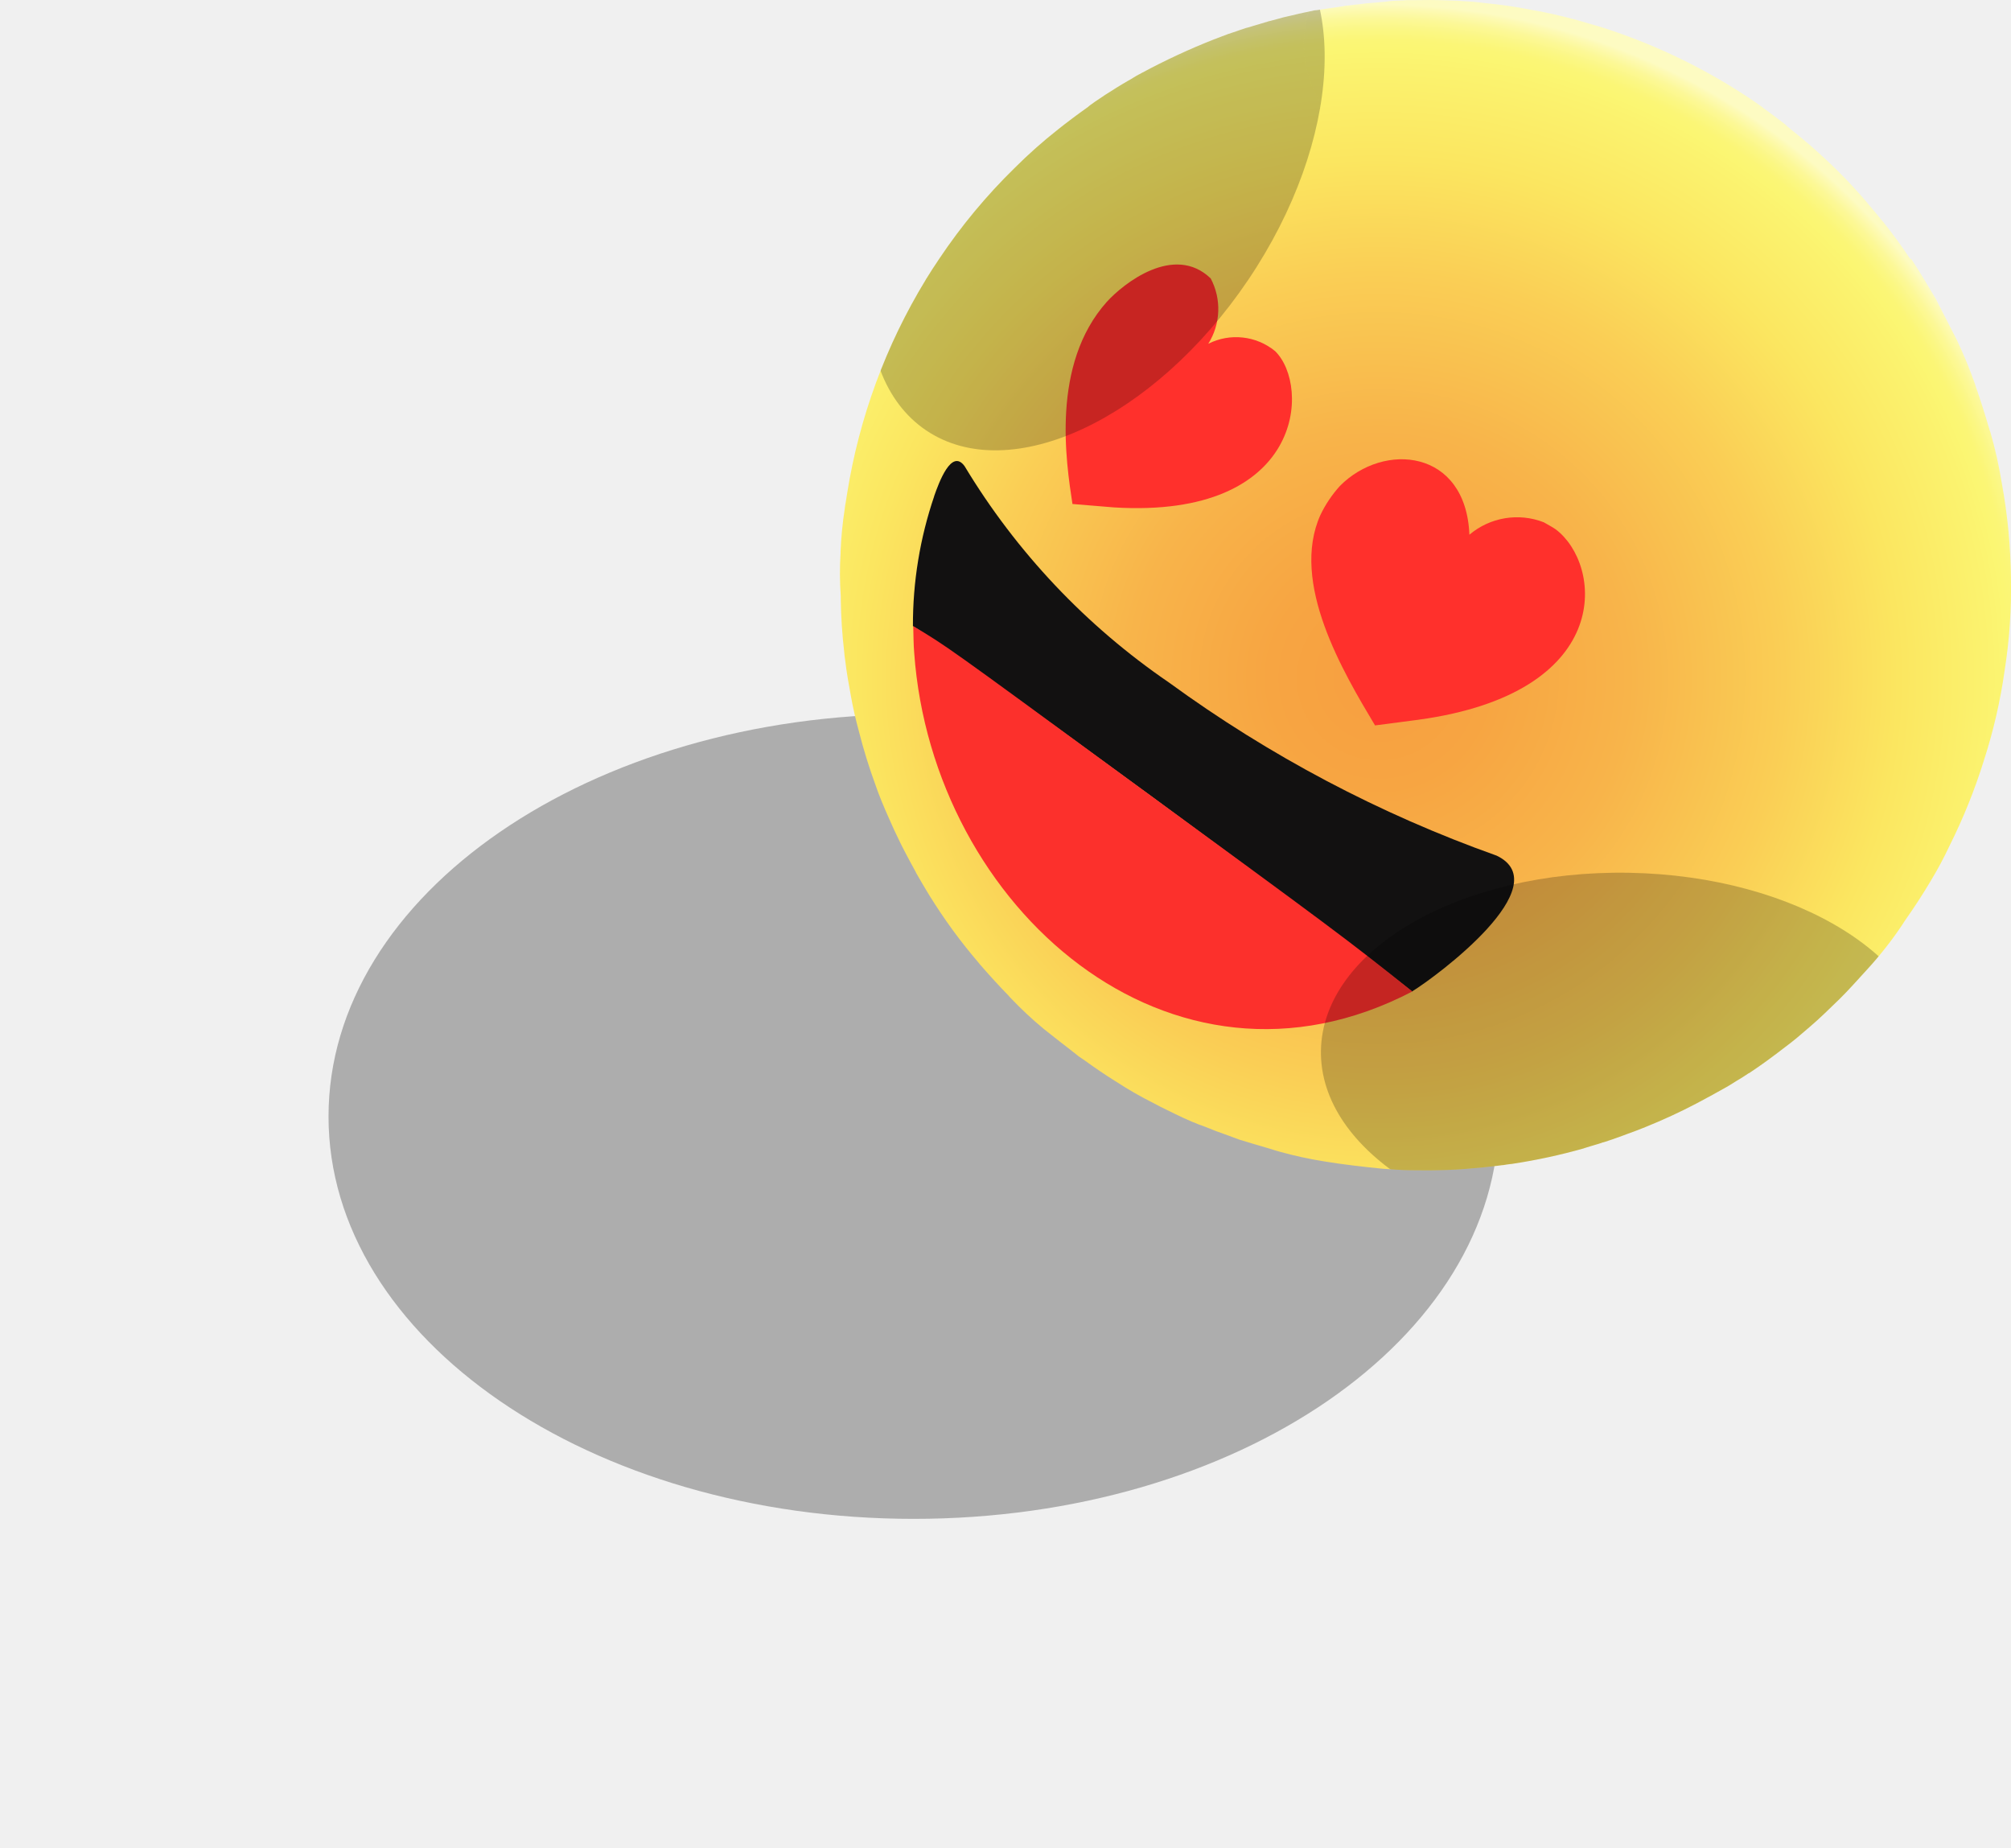
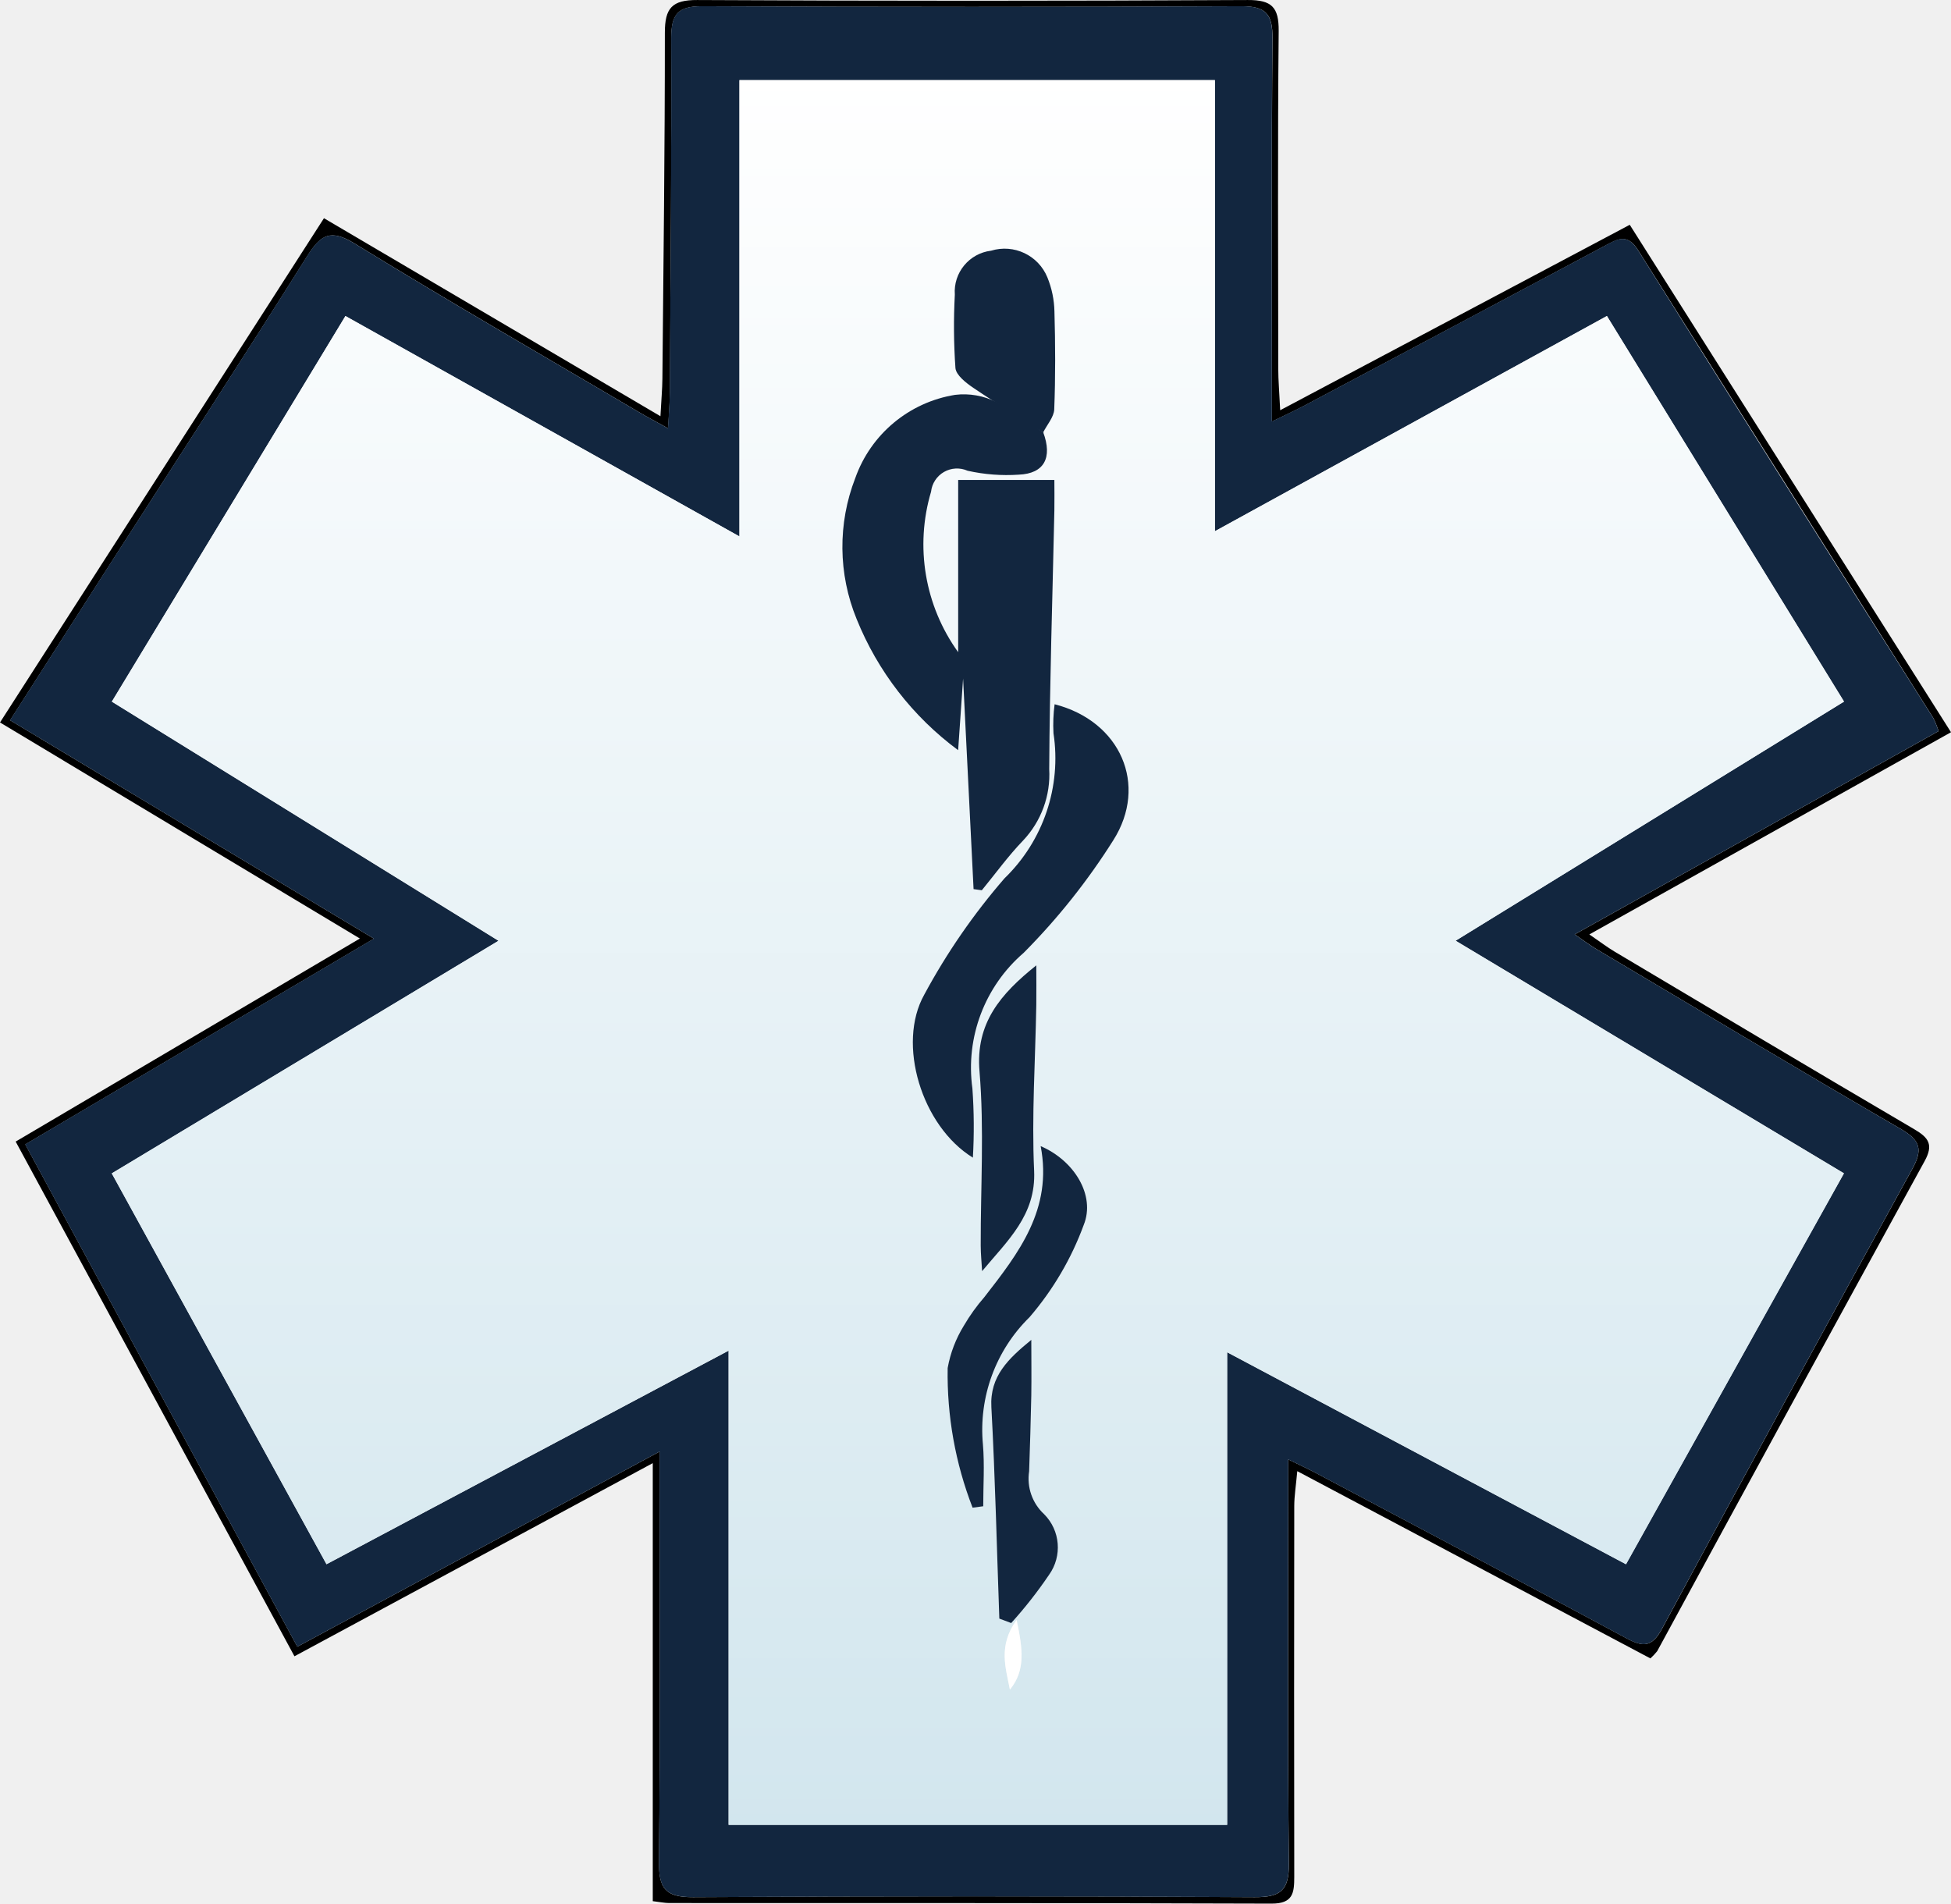
- <svg xmlns="http://www.w3.org/2000/svg" xmlns:xlink="http://www.w3.org/1999/xlink" width="82.478" height="75.758" viewBox="0 0 82.478 75.758">
+ <svg xmlns="http://www.w3.org/2000/svg" id="xMNRZH" width="89.733" height="87.563" viewBox="0 0 89.733 87.563">
  <defs>
-     <radialGradient id="radial-gradient" cx="0.471" cy="0.58" r="0.575" gradientTransform="matrix(-0.999, -0.004, -0.004, 1, 0.933, 0.001)" gradientUnits="objectBoundingBox">
-       <stop offset="0" stop-color="#f79f40" />
-       <stop offset="0.163" stop-color="#f7a542" />
-       <stop offset="0.371" stop-color="#f8b44a" />
-       <stop offset="0.601" stop-color="#face55" />
-       <stop offset="0.771" stop-color="#fbe660" />
-       <stop offset="0.91" stop-color="#fbf36f" />
-       <stop offset="0.932" stop-color="#fbf672" />
-       <stop offset="0.947" stop-color="#fbf676" />
-       <stop offset="0.962" stop-color="#fbf783" />
-       <stop offset="0.978" stop-color="#fcf897" />
-       <stop offset="0.994" stop-color="#fdfab4" />
-       <stop offset="1" stop-color="#fdfbc2" />
-     </radialGradient>
-     <clipPath id="clip-path">
-       <path id="Trazado_116496" data-name="Trazado 116496" d="M52.65,29.84v-.06c0-.11-.03-.77-.15-1.75-.01-.09-.02-.17-.03-.26-.02-.12-.04-.25-.06-.38a23.894,23.894,0,0,0-3.15-8.77c0-.01-.01-.01-.01-.02-.17-.29-.35-.57-.54-.85h0a23.353,23.353,0,0,0-3.06-3.74,20.449,20.449,0,0,0-1.77-1.6c-.39-.32-.78-.62-1.19-.91a.265.265,0,0,1-.06-.05l-.05-.04-.21-.15c-.26-.18-.55-.37-.86-.57h0c-.01-.01-.02-.01-.03-.02-.15-.09-.3-.19-.47-.28-.07-.04-.15-.09-.22-.13s-.12-.07-.19-.11a1.092,1.092,0,0,0-.15-.08,25.413,25.413,0,0,0-2.93-1.4c-.26-.11-.47-.18-.58-.23l-.18-.07-.18-.07c-.01,0-.02-.01-.03-.01l-.04-.01-.3-.1-.04-.01c-.01,0-.03-.01-.04-.01l-.2-.07a2.759,2.759,0,0,0-.27-.08l-.23-.07c-.04-.01-.09-.03-.13-.04-.01,0-.03-.01-.04-.01s-.03-.01-.05-.01a.636.636,0,0,1-.07-.02l-.26-.07-.22-.06c-.07-.02-.14-.03-.21-.05h-.01l-.13-.03-.25-.06-.18-.04a2.049,2.049,0,0,0-.24-.05c-.01,0-.03-.01-.04-.01-.06-.01-.12-.03-.18-.04l-.11-.02-.13-.03h-.02l-.04-.01c-.02,0-.05-.01-.07-.01a1.766,1.766,0,0,1-.2-.04.6.6,0,0,0-.12-.02h0a2.068,2.068,0,0,1-.22-.04l-.19-.03c-.03-.01-.07-.01-.11-.02a.985.985,0,0,0-.17-.02,1,1,0,0,0-.16-.02l-.27-.03-.25-.03c-.03,0-.05-.01-.08-.01h-.02a1.641,1.641,0,0,0-.23-.02l-.34-.03c-.08-.01-.16-.01-.23-.02-.09-.01-.17-.01-.26-.02s-.18-.01-.27-.02A.97.97,0,0,1,29.76,7h-.37c-.48-.01-.96-.01-1.45,0-.11,0-.21,0-.31.01s-.22.01-.32.02c-.07,0-.13.01-.19.01-.16.01-.31.02-.46.04-.05,0-.11.01-.16.01-.22.02-.43.04-.64.07-.1.01-.2.02-.3.04h-.01c-.02,0-.04.01-.06.01q-.24.03-.45.06c-.11.02-.23.04-.34.05-.26.04-.47.08-.61.11-.7.14-1.38.3-2.06.5-.41.11-.77.22-1.21.38a24.021,24.021,0,0,0-5.31,2.61h0c-.17.11-.33.22-.49.33a.265.265,0,0,0-.06.05c-.28.2-.56.4-.84.61a.423.423,0,0,1-.07.05l-.02.02-.02.02c-.01.01-.02.02-.03.02s-.02.01-.03.02c-.08.06-.15.12-.23.18-.15.12-.3.24-.44.36-.08.07-.16.13-.24.2-.16.14-.32.27-.46.4l-.02.02-.02.02c-.03.03-.07.06-.1.09-.75.69-1.21,1.19-1.24,1.22-.23.25-.46.51-.69.77-.16.19-.33.38-.5.59-.01.01-.02.03-.04.04l-.03.03c-.34.42-.69.89-1.08,1.46l-.01.01-.01.01c-.01.01-.01.02-.02.02-.18.26-.36.55-.54.86-.16.26-.32.52-.46.75l-.46.88c-.15.29-.29.56-.42.82a16.758,16.758,0,0,0-.76,1.82h0v.01c-.22.6-.42,1.23-.6,1.84l-.01.02a.037.037,0,0,1-.01.03,17.968,17.968,0,0,0-.5,2.13,23.506,23.506,0,0,0-.17,7.66,22.794,22.794,0,0,0,.82,3.68,23.944,23.944,0,0,0,1.38,3.51,15.311,15.311,0,0,0,.75,1.42c.32.56.68,1.11,1.06,1.66.04.07.09.13.13.2a16,16,0,0,0,1.39,1.8c.34.37.78.88,1.14,1.24s.83.82,1.22,1.15h0c.42.37.6.53.99.83q.72.585,1.47,1.08h.01c.16.11.32.22.49.32.19.12.38.24.55.34.09.05.22.13.36.21a.573.573,0,0,1,.07.04c.15.09.33.18.52.29.04.02.09.05.13.07a22.789,22.789,0,0,0,2.12,1c.18.07.42.17.7.28l.24.09.42.15.3.1.11.03c.01,0,.01,0,.02.01l.16.05a2.759,2.759,0,0,0,.27.08l.26.08c.01,0,.02,0,.02.01a22.1,22.1,0,0,0,2.96.66l.09.01c.08.01.17.03.27.04h.03l.23.03.53.06c.24.03.56.05.79.07s.49.03.74.04h.02c.13.01.25.01.37.01.33.01.77,0,1.1.01s.79-.03,1.13-.05c.72-.06,1.68-.17,2.39-.28a18.747,18.747,0,0,0,1.84-.38c.14-.04.28-.08.43-.12.43-.12.87-.25,1.24-.36l.43-.16c.35-.12.69-.25,1.03-.38l.17-.06c.4-.15.89-.38,1.32-.59.19-.09.37-.18.55-.28a15.71,15.71,0,0,0,1.56-.88c.02-.01.03-.02.05-.03.41-.26.82-.52,1.22-.81.09-.06.18-.12.26-.17l.44-.34c.12-.09.23-.18.35-.27l.66-.52a14.289,14.289,0,0,0,1.37-1.26l.03-.03.07-.07c.35-.35.74-.77,1.2-1.29a.138.138,0,0,0,.03-.04h0a20.958,20.958,0,0,0,2.02-2.71c.01-.01.01-.02.02-.03.19-.3.38-.61.57-.95v-.01h0c.08-.14.16-.29.24-.44.11-.2.22-.41.31-.59l.09-.18c.16-.32.31-.65.47-.99.21-.47.41-.94.56-1.36h0c.26-.7.5-1.44.71-2.23.13-.48.25-.96.33-1.41.1-.48.18-.98.25-1.5.02-.12.03-.23.05-.34.08-.69.14-1.41.16-2.14v-.13C52.68,31.04,52.68,30.45,52.65,29.84Z" transform="translate(-4.654 -6.992)" />
-     </clipPath>
-     <linearGradient id="linear-gradient" x1="-0.166" y1="-323.933" x2="-1.166" y2="-323.933" gradientUnits="objectBoundingBox">
-       <stop offset="0" stop-color="#19b79c" />
-       <stop offset="0.405" stop-color="#1dbb9e" />
-       <stop offset="0.825" stop-color="#2ac8a3" />
-       <stop offset="0.997" stop-color="#31cfa6" />
+     <linearGradient id="linear-gradient" x1="0.5" x2="0.5" y2="1" gradientUnits="objectBoundingBox">
+       <stop offset="0" stop-color="#fff" />
+       <stop offset="1" stop-color="#d2e6ee" />
    </linearGradient>
-     <linearGradient id="linear-gradient-2" x1="-2.106" y1="-363.238" x2="-3.08" y2="-363.238" xlink:href="#linear-gradient" />
-     <clipPath id="clip-path-2">
-       <path id="Trazado_116504" data-name="Trazado 116504" d="M4.652,29.65v-.06a15.757,15.757,0,0,1,.17-1.74,2.335,2.335,0,0,1,.04-.26c.02-.12.04-.25.06-.38a24.088,24.088,0,0,1,3.22-8.75c0-.01.01-.01.01-.02.18-.29.36-.57.55-.85h0a23.39,23.39,0,0,1,3.09-3.72,20.134,20.134,0,0,1,1.78-1.58q.585-.465,1.2-.9a.265.265,0,0,0,.06-.05l.05-.04.21-.15c.26-.18.55-.37.86-.56h0c.01-.01.02-.01.03-.02.15-.09.31-.19.47-.28a2.53,2.53,0,0,0,.22-.13c.06-.04.12-.07.19-.11.05-.03.1-.05.15-.08a27.308,27.308,0,0,1,2.95-1.37c.26-.1.47-.18.58-.22l.18-.06.18-.06c.01,0,.02-.01.03-.01l.05-.02.3-.1.04-.01c.01,0,.03-.01.04-.01l.2-.06c.08-.02.19-.06.27-.08l.23-.07a.647.647,0,0,0,.13-.04c.01,0,.03-.01.04-.01s.03-.01.05-.01a.637.637,0,0,0,.07-.02l.26-.07.22-.06c.07-.02.14-.03.21-.05h.01l.13-.03c.08-.02.18-.04.25-.06l.18-.04c.08-.02.16-.03.24-.05.01,0,.03-.01.04-.01a1.163,1.163,0,0,0,.18-.04l.11-.01.13-.02h.02l.04-.01c.02,0,.05-.01.07-.01l.2-.03c.04-.01.09-.01.13-.02h0l.22-.03.19-.03a.516.516,0,0,0,.11-.02.985.985,0,0,1,.17-.02c.06-.01.11-.01.16-.02l.27-.03.25-.03c.03,0,.05-.01.08-.01h.02c.07-.01.15-.01.23-.02l.34-.03c.08-.01.16-.01.23-.02a1.569,1.569,0,0,1,.24-.03,2.437,2.437,0,0,1,.27-.01.86.86,0,0,1,.16-.01l.15-.01h.24c.49-.01.97-.01,1.45.01.11,0,.21.01.31.01s.22.01.32.02c.07,0,.13.01.19.01.16.01.31.02.46.04.05.01.11.01.16.02.22.02.43.05.64.07.1.01.2.03.3.04h.01c.02,0,.04.01.06.01.16.02.31.05.45.07l.34.06c.26.05.47.09.6.11.69.14,1.38.31,2.06.52.41.11.76.23,1.21.39a24.178,24.178,0,0,1,5.28,2.65h0c.16.11.33.22.49.34a.265.265,0,0,1,.06.05c.28.2.56.41.83.62a.424.424,0,0,0,.07.05l.02.02.02.02.03.03c.01.01.02.01.02.02.08.06.15.12.22.18.15.12.3.24.44.36.08.07.16.14.24.2.16.14.31.28.46.41l.02.02.02.02c.03.03.07.06.1.09.75.69,1.2,1.2,1.23,1.23.23.25.46.51.68.78.16.19.32.38.49.59.01.01.02.03.04.04l.02.03c.33.42.69.89,1.07,1.47l.04.01.01.01c.01.01.01.02.02.02.17.26.36.56.54.86.16.26.31.53.45.75l.45.88c.15.29.29.56.42.82a18.431,18.431,0,0,1,.75,1.83h0v.01c.21.6.41,1.23.59,1.85l.01.02a.037.037,0,0,0,.01.03,17.59,17.59,0,0,1,.48,2.14,22.71,22.71,0,0,1,.37,3.87,21.465,21.465,0,0,1-.26,3.8,21.96,21.96,0,0,1-.85,3.68,23.286,23.286,0,0,1-1.41,3.5,15.244,15.244,0,0,1-.76,1.42c-.33.56-.69,1.11-1.07,1.65-.04.07-.09.13-.13.2a15.2,15.2,0,0,1-1.41,1.79c-.34.37-.79.88-1.15,1.23s-.84.82-1.22,1.14h0c-.43.37-.6.52-1,.82-.49.38-.98.74-1.48,1.07H41.9c-.16.11-.32.21-.49.31-.19.12-.38.24-.55.33-.09.05-.22.12-.36.2a.574.574,0,0,0-.07.04c-.15.08-.33.18-.52.28-.04.02-.09.05-.13.07a23.108,23.108,0,0,1-2.12.98c-.18.07-.42.17-.71.27l-.24.09-.42.15-.3.1-.11.03c-.01,0-.01,0-.02.01l-.16.05c-.08.02-.19.06-.27.08l-.26.08c-.01,0-.02,0-.02.01a23.962,23.962,0,0,1-2.96.64l-.09.01c-.08.01-.17.02-.27.04H31.8l-.23.03-.53.06c-.24.02-.56.05-.79.07s-.49.03-.74.04h-.02c-.13,0-.25.01-.37.01-.33.01-.77,0-1.1,0s-.79-.04-1.13-.06c-.72-.07-1.68-.18-2.39-.3a16.281,16.281,0,0,1-1.84-.4c-.14-.04-.28-.08-.43-.13-.43-.12-.87-.26-1.24-.37l-.43-.16c-.35-.12-.69-.25-1.03-.39l-.17-.06c-.4-.15-.88-.38-1.32-.6-.19-.09-.37-.18-.55-.28a15.612,15.612,0,0,1-1.55-.89.219.219,0,0,0-.05-.03c-.41-.26-.81-.53-1.21-.82-.09-.06-.17-.12-.25-.17L14,49.97c-.12-.09-.23-.18-.35-.27l-.66-.52a15.233,15.233,0,0,1-1.36-1.27l-.03-.03-.06-.07c-.34-.35-.74-.78-1.19-1.3a.138.138,0,0,1-.03-.04h0a21.889,21.889,0,0,1-2-2.73c-.01-.01-.01-.02-.02-.03-.18-.3-.37-.61-.56-.95v-.01h0c-.08-.14-.16-.29-.24-.44-.11-.21-.22-.41-.31-.59l-.09-.18c-.16-.32-.31-.65-.46-.99-.21-.47-.41-.95-.55-1.36h0a22.441,22.441,0,0,1-.69-2.23c-.13-.48-.24-.96-.32-1.41-.09-.49-.18-.98-.24-1.5-.02-.12-.03-.23-.04-.34a21.166,21.166,0,0,1-.14-2.14v-.13A13.347,13.347,0,0,1,4.652,29.65Z" transform="translate(-4.627 -6.983)" fill="url(#radial-gradient)" />
-     </clipPath>
  </defs>
-   <g id="Grupo_157926" data-name="Grupo 157926" transform="translate(13.474)">
-     <ellipse id="Elipse_4737" data-name="Elipse 4737" cx="24" cy="16.5" rx="24" ry="16.5" transform="translate(0 29.284)" fill="#0b0b0b" opacity="0.292" style="mix-blend-mode: multiply;isolation: isolate" />
-     <path id="Trazado_116493" data-name="Trazado 116493" d="M4.652,29.65v-.06a15.757,15.757,0,0,1,.17-1.74,2.335,2.335,0,0,1,.04-.26c.02-.12.04-.25.06-.38a24.088,24.088,0,0,1,3.22-8.75c0-.01.01-.01.01-.02.18-.29.36-.57.55-.85h0a23.39,23.39,0,0,1,3.09-3.72,20.134,20.134,0,0,1,1.78-1.58q.585-.465,1.2-.9a.265.265,0,0,0,.06-.05l.05-.04.21-.15c.26-.18.55-.37.86-.56h0c.01-.01.02-.01.03-.02.15-.09.31-.19.47-.28a2.53,2.53,0,0,0,.22-.13c.06-.04.12-.07.19-.11.05-.03.1-.05.15-.08a27.308,27.308,0,0,1,2.95-1.37c.26-.1.47-.18.58-.22l.18-.06.18-.06c.01,0,.02-.01.03-.01l.05-.02.3-.1.04-.01c.01,0,.03-.01.04-.01l.2-.06c.08-.02.19-.06.27-.08l.23-.07a.647.647,0,0,0,.13-.04c.01,0,.03-.01.04-.01s.03-.01.05-.01a.637.637,0,0,0,.07-.02l.26-.07.22-.06c.07-.02.14-.03.21-.05h.01l.13-.03c.08-.02.18-.04.25-.06l.18-.04c.08-.02.16-.03.24-.05.01,0,.03-.01.04-.01a1.163,1.163,0,0,0,.18-.04l.11-.01.13-.02h.02l.04-.01c.02,0,.05-.01.07-.01l.2-.03c.04-.01.09-.01.13-.02h0l.22-.03.19-.03a.516.516,0,0,0,.11-.02.985.985,0,0,1,.17-.02c.06-.01.11-.01.16-.02l.27-.03.25-.03c.03,0,.05-.01.08-.01h.02c.07-.01.15-.01.23-.02l.34-.03c.08-.01.16-.01.23-.02a1.569,1.569,0,0,1,.24-.03,2.437,2.437,0,0,1,.27-.01.86.86,0,0,1,.16-.01l.15-.01h.24c.49-.01.97-.01,1.45.01.11,0,.21.01.31.01s.22.01.32.02c.07,0,.13.01.19.01.16.01.31.02.46.04.05.01.11.01.16.02.22.02.43.05.64.07.1.01.2.03.3.04h.01c.02,0,.04.01.06.01.16.02.31.05.45.07l.34.06c.26.05.47.09.6.11.69.14,1.38.31,2.06.52.41.11.76.23,1.21.39a24.178,24.178,0,0,1,5.28,2.65h0c.16.11.33.22.49.34a.265.265,0,0,1,.06.05c.28.2.56.41.83.62a.424.424,0,0,0,.07.05l.02.02.02.02.03.03c.01.01.02.01.02.02.08.06.15.12.22.18.15.12.3.24.44.36.08.07.16.14.24.2.16.14.31.28.46.41l.02.02.02.02c.03.03.07.06.1.09.75.69,1.2,1.2,1.23,1.23.23.25.46.51.68.78.16.19.32.38.49.59.01.01.02.03.04.04l.02.03c.33.42.69.89,1.07,1.47l.04.01.01.01c.01.01.01.02.02.02.17.26.36.56.54.86.16.26.31.53.45.75l.45.88c.15.29.29.56.42.82a18.431,18.431,0,0,1,.75,1.83h0v.01c.21.6.41,1.23.59,1.85l.01.02a.037.037,0,0,0,.01.03,17.59,17.59,0,0,1,.48,2.14,22.71,22.71,0,0,1,.37,3.87,21.465,21.465,0,0,1-.26,3.8,21.96,21.96,0,0,1-.85,3.68,23.286,23.286,0,0,1-1.41,3.5,15.244,15.244,0,0,1-.76,1.42c-.33.56-.69,1.11-1.07,1.65-.04.07-.09.13-.13.2a15.2,15.2,0,0,1-1.41,1.79c-.34.37-.79.88-1.15,1.23s-.84.82-1.22,1.14h0c-.43.37-.6.52-1,.82-.49.38-.98.74-1.48,1.07H41.9c-.16.11-.32.21-.49.31-.19.12-.38.24-.55.33-.09.05-.22.12-.36.2a.574.574,0,0,0-.07.04c-.15.08-.33.18-.52.28-.04.02-.09.05-.13.07a23.108,23.108,0,0,1-2.12.98c-.18.07-.42.17-.71.27l-.24.09-.42.15-.3.1-.11.03c-.01,0-.01,0-.02.01l-.16.05c-.08.02-.19.06-.27.08l-.26.08c-.01,0-.02,0-.02.01a23.962,23.962,0,0,1-2.96.64l-.09.01c-.08.01-.17.02-.27.04H31.8l-.23.03-.53.06c-.24.02-.56.05-.79.07s-.49.03-.74.04h-.02c-.13,0-.25.01-.37.01-.33.01-.77,0-1.1,0s-.79-.04-1.13-.06c-.72-.07-1.68-.18-2.39-.3a16.281,16.281,0,0,1-1.84-.4c-.14-.04-.28-.08-.43-.13-.43-.12-.87-.26-1.24-.37l-.43-.16c-.35-.12-.69-.25-1.03-.39l-.17-.06c-.4-.15-.88-.38-1.32-.6-.19-.09-.37-.18-.55-.28a15.612,15.612,0,0,1-1.55-.89.219.219,0,0,0-.05-.03c-.41-.26-.81-.53-1.21-.82-.09-.06-.17-.12-.25-.17L14,49.97c-.12-.09-.23-.18-.35-.27l-.66-.52a15.233,15.233,0,0,1-1.36-1.27l-.03-.03-.06-.07c-.34-.35-.74-.78-1.19-1.3a.138.138,0,0,1-.03-.04h0a21.889,21.889,0,0,1-2-2.73c-.01-.01-.01-.02-.02-.03-.18-.3-.37-.61-.56-.95v-.01h0c-.08-.14-.16-.29-.24-.44-.11-.21-.22-.41-.31-.59l-.09-.18c-.16-.32-.31-.65-.46-.99-.21-.47-.41-.95-.55-1.36h0a22.441,22.441,0,0,1-.69-2.23c-.13-.48-.24-.96-.32-1.41-.09-.49-.18-.98-.24-1.5-.02-.12-.03-.23-.04-.34a21.166,21.166,0,0,1-.14-2.14v-.13A13.347,13.347,0,0,1,4.652,29.65Z" transform="translate(16.349 -6.983)" fill="url(#radial-gradient)" />
-     <g id="Grupo_86225" data-name="Grupo 86225" transform="translate(20.955 0.009)" clip-path="url(#clip-path)">
-       <path id="Trazado_116494" data-name="Trazado 116494" d="M50.67,21.64a4.37,4.37,0,0,1,.18-.46C50.8,21.33,50.74,21.48,50.67,21.64Z" transform="translate(-48.844 -6.992)" fill="url(#linear-gradient)" />
-       <path id="Trazado_116495" data-name="Trazado 116495" d="M4.7,34.92c.03-.14.05-.28.08-.41C4.75,34.65,4.73,34.79,4.7,34.92Z" transform="translate(43.196 -6.992)" fill="url(#linear-gradient-2)" />
-     </g>
-     <path id="Trazado_116497" data-name="Trazado 116497" d="M25.873,27.33A16.375,16.375,0,0,0,25,32.66c2.26,1.39,16.97,12.2,20.47,14.98,1.03-.63,6.02-4.35,3.47-5.57a52.925,52.925,0,0,1-13.44-7.1,28.664,28.664,0,0,1-8.38-8.87c-.54-.75-1.06.69-1.25,1.23" transform="translate(-1.032 -6.983)" fill="#121111" />
-     <path id="Trazado_116499" data-name="Trazado 116499" d="M29.22,33.76c.75,10.43,10.52,19.05,20.43,13.88-2.65-2.12-3.33-2.62-11.66-8.71-7.45-5.46-7.45-5.46-8.81-6.27.01.33.01.77.04,1.1" transform="translate(-5.199 -6.983)" fill="#fc302c" />
-     <g id="Grupo_86231" data-name="Grupo 86231" transform="translate(40.307 18.833)">
-       <path id="Trazado_116501" data-name="Trazado 116501" d="M22.473,28.1c-1.25,2.78.93,6.44,2.24,8.63.65-.09,1.52-.19,2.17-.29,7.67-1.22,7.14-6.32,5.24-7.75-.14-.1-.34-.2-.49-.29a3.024,3.024,0,0,0-3.05.51c-.14-3.51-3.51-3.82-5.31-2a4.969,4.969,0,0,0-.8,1.19" transform="translate(-22.099 -25.816)" fill="#ff302c" />
-     </g>
-     <g id="Grupo_86232" data-name="Grupo 86232" transform="translate(30.232 10.846)">
-       <path id="Trazado_116503" data-name="Trazado 116503" d="M35.806,19.36c-2.3,2.57-1.67,6.58-1.41,8.29.51.04,1.19.1,1.7.14,7.78.48,8.08-4.98,6.61-6.41a2.529,2.529,0,0,0-2.74-.3,2.679,2.679,0,0,0,.1-2.68c-1.5-1.44-3.58.21-4.26.96" transform="translate(-34.117 -17.829)" fill="#ff302c" />
-     </g>
-     <g id="Enmascarar_grupo_59" data-name="Enmascarar grupo 59" transform="translate(20.976 0)" clip-path="url(#clip-path-2)">
-       <g id="Grupo_86233" data-name="Grupo 86233" transform="translate(-2.683 -7.272)" opacity="0.561" style="mix-blend-mode: multiply;isolation: isolate">
-         <g id="Grupo_86230" data-name="Grupo 86230" transform="translate(0)">
-           <ellipse id="Elipse_4734" data-name="Elipse 4734" cx="12.5" cy="7.5" rx="12.5" ry="7.5" transform="translate(21.707 1.557)" fill="#fff" opacity="0.743" />
-           <ellipse id="Elipse_4735" data-name="Elipse 4735" cx="12.5" cy="7.5" rx="12.5" ry="7.5" transform="translate(26.415 8.388) rotate(124)" opacity="0.387" />
-           <ellipse id="Elipse_4736" data-name="Elipse 4736" cx="12.5" cy="7.5" rx="12.5" ry="7.5" transform="matrix(-1, -0.017, 0.017, -1, 47.282, 58.274)" opacity="0.387" />
-         </g>
-       </g>
-     </g>
+   <g id="Grupo_88459" data-name="Grupo 88459" transform="translate(0 0)">
+     <path id="Trazado_140887" data-name="Trazado 140887" d="M-174.168,47.482l-16.242-8.613c-.06.668-.138,1.137-.139,1.606q-.013,8.523,0,17.046c0,.756-.057,1.243-1.049,1.239-9.233-.033-18.467-.021-27.7-.026-.2,0-.407-.045-.755-.086V38.5l-16.48,8.884-12.822-23.675,15.831-9.34L-250.076,4.43l14.9-23.194L-219.7-9.656c.041-.773.085-1.25.09-1.727.048-5.306.116-10.611.113-15.917,0-1.125.326-1.507,1.493-1.5q12.659.067,25.319,0c1.1-.005,1.431.33,1.42,1.427-.05,5.18-.024,10.361-.019,15.542,0,.53.048,1.059.088,1.9l16.078-8.53L-160.343,4.88l-16.634,9.3c.513.352.821.588,1.153.786,4.594,2.733,9.184,5.472,13.795,8.177.664.389.886.711.474,1.462q-6.175,11.258-12.3,22.542A2.926,2.926,0,0,1-174.168,47.482Zm-16.657-9.153c.55.269.916.435,1.27.623,4.759,2.525,9.524,5.039,14.266,7.593.767.413,1.182.451,1.656-.43q5.7-10.593,11.5-21.128c.5-.9.392-1.326-.5-1.847-4.7-2.726-9.354-5.515-14.023-8.287-.3-.178-.579-.392-.993-.675l16.736-9.349a4.477,4.477,0,0,0-.245-.605q-6.791-10.754-13.574-21.512c-.51-.814-.968-.5-1.542-.2q-6.909,3.685-13.826,7.355c-.423.224-.86.422-1.47.72v-1.727c0-5.307-.024-10.614.02-15.92.009-1.077-.3-1.458-1.418-1.453q-12.41.059-24.821,0c-1.121-.005-1.415.386-1.412,1.458.018,5.432-.033,10.864-.065,16.3,0,.484-.047.968-.082,1.658-.578-.321-.971-.529-1.353-.754-4.354-2.566-8.735-5.087-13.04-7.733-1.135-.7-1.578-.432-2.213.578-3,4.775-6.074,9.5-9.119,14.247-1.484,2.313-2.963,4.63-4.537,7.089l16.733,10.046-16.035,9.463L-236.4,46.943l16.661-8.975v1.672c0,5.725.036,11.45-.028,17.173-.014,1.232.273,1.66,1.574,1.651q12.911-.08,25.823,0c1.178.006,1.587-.3,1.574-1.535-.061-5.682-.027-11.365-.027-17.048Z" transform="translate(250.076 28.801)" />
+     <path id="Trazado_140888" data-name="Trazado 140888" d="M-189.446,39.194v1.549c0,5.683-.035,11.366.027,17.048.013,1.237-.4,1.541-1.574,1.535q-12.912-.064-25.823,0c-1.3.008-1.588-.419-1.574-1.651.064-5.724.028-11.449.028-17.173V38.833l-16.661,8.975L-247.538,24.7l16.035-9.463L-248.236,5.192c1.574-2.459,3.053-4.776,4.537-7.089,3.045-4.745,6.12-9.473,9.119-14.247.634-1.009,1.078-1.275,2.212-.578,4.3,2.646,8.686,5.168,13.04,7.733.383.225.776.433,1.353.754.036-.691.08-1.174.083-1.658.032-5.432.083-10.864.065-16.3,0-1.072.291-1.463,1.412-1.458q12.41.058,24.821,0c1.118-.005,1.427.376,1.418,1.453-.044,5.306-.02,10.613-.02,15.92v1.727c.611-.3,1.048-.5,1.47-.72q6.915-3.672,13.826-7.355c.574-.306,1.031-.616,1.542.2Q-166.6-5.649-159.783,5.088a4.489,4.489,0,0,1,.245.605l-16.736,9.349c.414.283.693.5.993.675,4.669,2.771,9.328,5.561,14.023,8.287.9.521,1,.947.5,1.847q-5.8,10.536-11.5,21.128c-.474.881-.89.843-1.656.43-4.743-2.554-9.507-5.068-14.266-7.593C-188.53,39.628-188.9,39.463-189.446,39.194Zm15.534,4.821,10.025-17.984-17.861-10.7,17.865-11L-174.791-13.4l-18.03,9.9V-24.25h-21.867V-3.262L-232.809-13.4-243.553,4.339l17.785,11-17.788,10.7,9.876,17.977,18.494-9.825V56h22.929V34.263Z" transform="translate(248.697 27.937)" fill="#12263f" />
+     <path id="Trazado_140889" data-name="Trazado 140889" d="M-159.925,54.167l-18.344-9.752V66.154H-201.2V44.338l-18.494,9.825-9.876-17.977,17.788-10.7-17.785-11,10.744-17.735L-200.7,6.89V-14.1h21.867V6.649l18.03-9.9L-149.9,14.49l-17.865,11,17.861,10.7ZM-186.691,2.136A17.6,17.6,0,0,0-188.884.713a3.312,3.312,0,0,0-1.895-.335A5.856,5.856,0,0,0-195.373,4.2a8.742,8.742,0,0,0,.061,6.485,14.007,14.007,0,0,0,4.665,6.038c.083-1.2.144-2.08.228-3.294.172,3.458.327,6.572.482,9.685l.379.053c.63-.767,1.213-1.578,1.9-2.29a4.417,4.417,0,0,0,1.2-3.284c.021-3.968.152-7.936.237-11.9.01-.482,0-.964,0-1.4h-4.424v7.924a8.489,8.489,0,0,1-1.248-7.381,1.2,1.2,0,0,1,1.681-.966,8.252,8.252,0,0,0,2.354.18c1.171-.051,1.557-.78,1.122-1.95.178-.353.5-.7.509-1.059.057-1.5.051-3,.009-4.5a4.405,4.405,0,0,0-.325-1.569,2.126,2.126,0,0,0-2.59-1.226,1.9,1.9,0,0,0-1.666,2.024,27.494,27.494,0,0,0,.028,3.372c.03.329.483.682.82.91C-188.881.775-187.779,1.445-186.691,2.136Zm.485,12.473a7.234,7.234,0,0,0-.052,1.324,7.686,7.686,0,0,1-2.253,6.678,29.563,29.563,0,0,0-3.689,5.347c-1.273,2.266-.125,6.055,2.235,7.5a24.669,24.669,0,0,0-.022-3.183,6.976,6.976,0,0,1,2.359-6.239,30.163,30.163,0,0,0,4.122-5.179C-181.894,18.326-183.167,15.388-186.205,14.609Zm-3.773,36.955.491-.062c0-.946.066-1.9-.013-2.836a7.255,7.255,0,0,1,2.145-5.864,13.8,13.8,0,0,0,2.494-4.25c.538-1.344-.427-2.948-1.984-3.616.558,2.907-1.017,4.921-2.587,6.941a8.71,8.71,0,0,0-.947,1.319,5.6,5.6,0,0,0-.744,1.946A16.972,16.972,0,0,0-189.978,51.564Zm2.931-24.946c-1.647,1.317-2.8,2.66-2.617,4.88.222,2.652.05,5.336.055,8.007,0,.393.042.787.064,1.18,1.166-1.4,2.486-2.575,2.393-4.613-.115-2.537.058-5.087.1-7.631C-187.039,27.833-187.048,27.226-187.048,26.619Zm-1.7,30.047.539.2a20.011,20.011,0,0,0,1.745-2.224,2.166,2.166,0,0,0-.229-2.782,2.221,2.221,0,0,1-.691-1.974c.042-1.165.081-2.33.1-3.5.016-.848,0-1.7,0-2.546-1.053.864-1.915,1.668-1.837,3.094C-188.939,50.178-188.865,53.423-188.75,56.666Zm.488,3.268c.729-.9.588-1.87.307-3.205C-188.819,57.938-188.445,58.947-188.262,59.933Z" transform="translate(234.711 17.785)" fill="url(#linear-gradient)" />
+     <path id="Trazado_140890" data-name="Trazado 140890" d="M-86.318,45.252c.433,1.168.047,1.9-1.124,1.948a8.251,8.251,0,0,1-2.354-.18,1.2,1.2,0,0,0-1.681.966,8.489,8.489,0,0,0,1.248,7.381V47.443h4.424c0,.437.009.919,0,1.4-.085,3.968-.216,7.936-.237,11.9a4.417,4.417,0,0,1-1.2,3.284c-.687.712-1.27,1.523-1.9,2.29l-.379-.053c-.155-3.113-.31-6.227-.482-9.685-.084,1.214-.145,2.1-.228,3.294A14.007,14.007,0,0,1-94.9,53.84a8.742,8.742,0,0,1-.061-6.485,5.856,5.856,0,0,1,4.594-3.826,3.312,3.312,0,0,1,1.895.335,17.6,17.6,0,0,1,2.194,1.423Z" transform="translate(134.299 -25.367)" fill="#12263f" />
+     <path id="Trazado_140891" data-name="Trazado 140891" d="M-76.111,100.393c3.039.779,4.311,3.717,2.7,6.254a30.163,30.163,0,0,1-4.122,5.179,6.976,6.976,0,0,0-2.359,6.239,24.668,24.668,0,0,1,.022,3.183c-2.359-1.45-3.508-5.238-2.235-7.5a29.562,29.562,0,0,1,3.689-5.347,7.686,7.686,0,0,0,2.253-6.678A7.237,7.237,0,0,1-76.111,100.393Z" transform="translate(124.616 -67.999)" fill="#12263f" />
+     <path id="Trazado_140892" data-name="Trazado 140892" d="M-75.187,198.088a16.972,16.972,0,0,1-1.146-6.424,5.6,5.6,0,0,1,.744-1.946,8.709,8.709,0,0,1,.947-1.319c1.57-2.019,3.145-4.034,2.587-6.941,1.557.669,2.522,2.273,1.984,3.616a13.8,13.8,0,0,1-2.494,4.25,7.255,7.255,0,0,0-2.145,5.864c.079.939.013,1.891.013,2.836Z" transform="translate(119.919 -128.739)" fill="#12263f" />
+     <path id="Trazado_140893" data-name="Trazado 140893" d="M-70.936,25.408c-1.088-.691-2.19-1.36-3.256-2.083-.336-.228-.79-.581-.82-.91a27.5,27.5,0,0,1-.028-3.372,1.9,1.9,0,0,1,1.666-2.024,2.126,2.126,0,0,1,2.59,1.226,4.406,4.406,0,0,1,.325,1.569c.043,1.5.049,3-.009,4.5-.014.359-.331.706-.508,1.06Z" transform="translate(118.956 -5.487)" fill="#12263f" />
+     <path id="Trazado_140894" data-name="Trazado 140894" d="M-67.862,148.291c0,.607.009,1.214,0,1.821-.044,2.544-.217,5.094-.1,7.631.093,2.038-1.227,3.211-2.393,4.613-.022-.393-.063-.786-.064-1.18-.006-2.67.166-5.355-.055-8.007C-70.664,150.951-69.509,149.608-67.862,148.291Z" transform="translate(115.525 -103.887)" fill="#12263f" />
+     <path id="Trazado_140895" data-name="Trazado 140895" d="M-67.88,229.814c-.116-3.242-.19-6.488-.366-9.727-.078-1.426.785-2.231,1.837-3.094,0,.849.013,1.7,0,2.546-.022,1.165-.061,2.331-.1,3.5a2.221,2.221,0,0,0,.691,1.974,2.166,2.166,0,0,1,.229,2.782,20.009,20.009,0,0,1-1.745,2.224Z" transform="translate(113.842 -155.363)" fill="#12263f" />
+     <path id="Trazado_140896" data-name="Trazado 140896" d="M-65.542,271.58c-.183-.987-.557-2,.307-3.205C-64.953,269.71-64.813,270.685-65.542,271.58Z" transform="translate(111.991 -193.862)" fill="#fff" />
  </g>
</svg>
